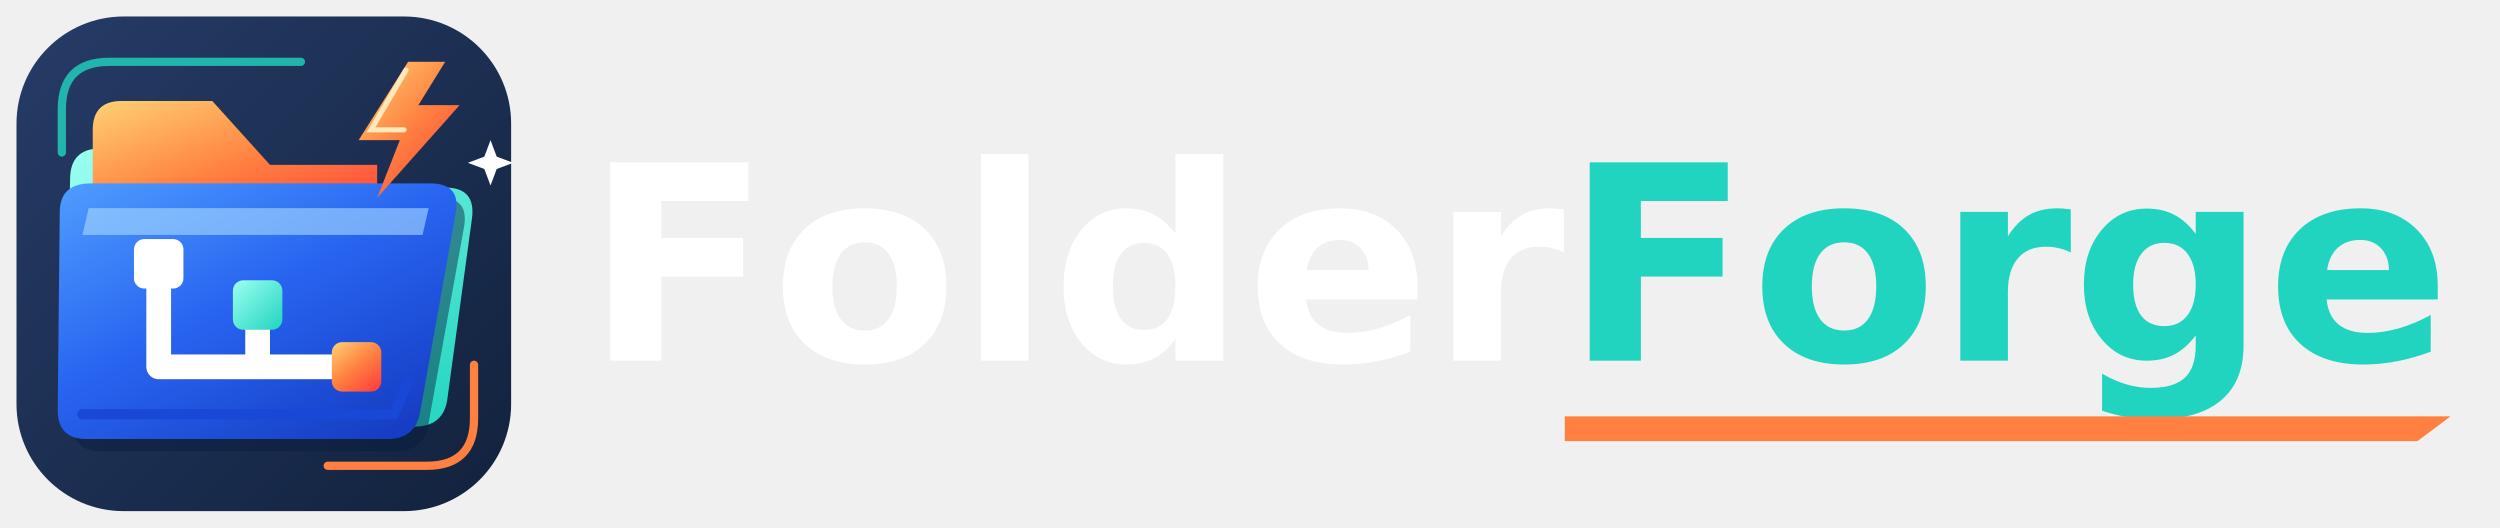
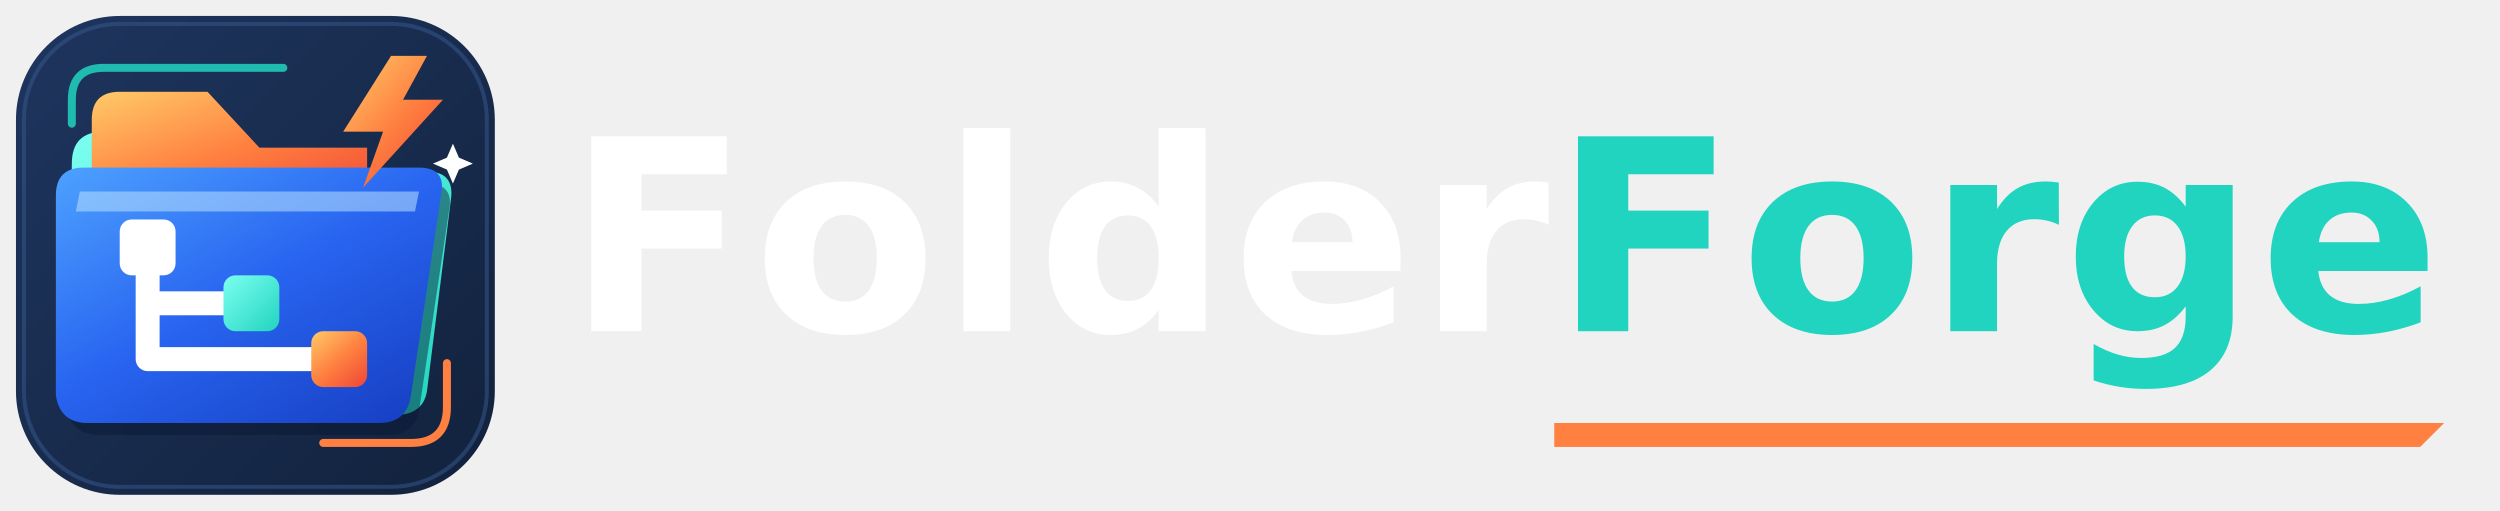
- <svg xmlns="http://www.w3.org/2000/svg" viewBox="0 0 1213 256" width="1213" height="256" role="img" aria-label="FolderForge vit">
+ <svg xmlns="http://www.w3.org/2000/svg" viewBox="0 0 1253 256" width="1253" height="256" shape-rendering="geometricPrecision" role="img" aria-label="FolderForge vit">
  <defs>
    <linearGradient id="badge" x1="0" y1="0" x2="1" y2="1">
-       <stop stop-color="#263C67" />
+       <stop offset="0" stop-color="#1E355E" />
      <stop offset="1" stop-color="#12223D" />
    </linearGradient>
-     <linearGradient id="folder" x1="0" y1="0" x2="0.8" y2="1">
-       <stop stop-color="#4F9DFF" />
-       <stop offset="0.5" stop-color="#2864F0" />
-       <stop offset="1" stop-color="#163EC4" />
+     <linearGradient id="folder" x1="0" y1="0" x2="0.85" y2="1">
+       <stop offset="0" stop-color="#4DA1FF" />
+       <stop offset="0.52" stop-color="#2864F0" />
+       <stop offset="1" stop-color="#1842C6" />
    </linearGradient>
    <linearGradient id="edge" x1="0" y1="0" x2="1" y2="1">
-       <stop stop-color="#9CFFF1" />
+       <stop offset="0" stop-color="#7CFFF0" />
      <stop offset="1" stop-color="#21D4BF" />
    </linearGradient>
-     <linearGradient id="ember" x1="0" y1="0" x2="0.8" y2="1">
-       <stop stop-color="#FFD174" />
+     <linearGradient id="ember" x1="0" y1="0" x2="0.85" y2="1">
+       <stop offset="0" stop-color="#FFCA68" />
      <stop offset="0.55" stop-color="#FF8040" />
-       <stop offset="1" stop-color="#FF453D" />
+       <stop offset="1" stop-color="#F04E37" />
    </linearGradient>
  </defs>
-   <rect x="8" y="8" width="240" height="240" rx="52" fill="url(#badge)" />
-   <path d="M30 74V53Q30 30 53 30H146" fill="none" stroke="#21D4BF" stroke-width="4" stroke-linecap="round" opacity="0.8" />
-   <path d="M230 177V203Q230 226 207 226H159" fill="none" stroke="#FF8040" stroke-width="4" stroke-linecap="round" />
-   <path d="M34 87Q34 72 49 72H102L126 91H216Q231 91 229 106L217 194Q215 207 201 207H46Q32 207 32 193Z" fill="url(#edge)" />
-   <path d="M45 97V63Q45 49 59 49H103L131 80H183V112Z" fill="url(#ember)" />
-   <path d="M36 110Q36 96 50 96H214Q228 96 225 111L208 205Q206 219 192 219H49Q35 219 35 205Z" fill="#071A3C" opacity="0.45" />
-   <path d="M29 103Q29 89 44 89H209Q224 89 221 104L204 199Q202 213 188 213H42Q28 213 28 199Z" fill="url(#folder)" />
-   <path d="M43 101H208L205 114H40Z" fill="#A5D7FF" opacity="0.62" />
-   <path d="M40 201H191L198 185" fill="none" stroke="#1948D6" stroke-width="5" stroke-linecap="round" />
-   <path d="M77 128V178H173M125 148V178" fill="none" stroke="#FFFFFF" stroke-width="12" stroke-linecap="round" stroke-linejoin="round" />
-   <rect x="65" y="116" width="24" height="24" rx="5" fill="#FFFFFF" />
-   <rect x="113" y="136" width="24" height="24" rx="5" fill="url(#edge)" />
-   <rect x="161" y="166" width="24" height="24" rx="5" fill="url(#ember)" />
-   <path d="M198 30L174 68H194L183 96L223 51H203L216 30Z" fill="url(#ember)" />
-   <path d="M197 34L180 63H196" fill="none" stroke="#FFE9BC" stroke-width="2.5" stroke-linecap="round" />
-   <path d="M238 68L241 76L249 79L241 82L238 90L235 82L227 79L235 76Z" fill="#FFFFFF" />
-   <g transform="translate(284 175) scale(0.06445312 -0.06445312)" fill="#FFFFFF">
-     <path fill="#FFFFFF" transform="translate(0 0)" d="M188 1493H1227V1202H573V924H1188V633H573V0H188Z" />
-     <path fill="#FFFFFF" transform="translate(1399 0)" d="M705 891Q586 891 523.5 805.5Q461 720 461 559Q461 398 523.5 312.5Q586 227 705 227Q822 227 884.0 312.5Q946 398 946 559Q946 720 884.0 805.5Q822 891 705 891ZM705 1147Q994 1147 1156.5 991.0Q1319 835 1319 559Q1319 283 1156.5 127.0Q994 -29 705 -29Q415 -29 251.5 127.0Q88 283 88 559Q88 835 251.5 991.0Q415 1147 705 1147Z" />
-     <path fill="#FFFFFF" transform="translate(2806 0)" d="M172 1556H530V0H172Z" />
-     <path fill="#FFFFFF" transform="translate(3508 0)" d="M934 956V1556H1294V0H934V162Q860 63 771.0 17.0Q682 -29 565 -29Q358 -29 225.0 135.5Q92 300 92 559Q92 818 225.0 982.5Q358 1147 565 1147Q681 1147 770.5 1100.5Q860 1054 934 956ZM698 231Q813 231 873.5 315.0Q934 399 934 559Q934 719 873.5 803.0Q813 887 698 887Q584 887 523.5 803.0Q463 719 463 559Q463 399 523.5 315.0Q584 231 698 231Z" />
-     <path fill="#FFFFFF" transform="translate(4974 0)" d="M1290 563V461H453Q466 335 544.0 272.0Q622 209 762 209Q875 209 993.5 242.5Q1112 276 1237 344V68Q1110 20 983.0 -4.5Q856 -29 729 -29Q425 -29 256.5 125.5Q88 280 88 559Q88 833 253.5 990.0Q419 1147 709 1147Q973 1147 1131.5 988.0Q1290 829 1290 563ZM922 682Q922 784 862.5 846.5Q803 909 707 909Q603 909 538.0 850.5Q473 792 457 682Z" />
-     <path fill="#FFFFFF" transform="translate(6363 0)" d="M1004 815Q957 837 910.5 847.5Q864 858 817 858Q679 858 604.5 769.5Q530 681 530 516V0H172V1120H530V936Q599 1046 688.5 1096.5Q778 1147 903 1147Q921 1147 942.0 1145.5Q963 1144 1003 1139Z" />
-     <path fill="#21D4BF" transform="translate(7373 0)" d="M188 1493H1227V1202H573V924H1188V633H573V0H188Z" />
-     <path fill="#21D4BF" transform="translate(8772 0)" d="M705 891Q586 891 523.5 805.5Q461 720 461 559Q461 398 523.5 312.5Q586 227 705 227Q822 227 884.0 312.5Q946 398 946 559Q946 720 884.0 805.5Q822 891 705 891ZM705 1147Q994 1147 1156.5 991.0Q1319 835 1319 559Q1319 283 1156.5 127.0Q994 -29 705 -29Q415 -29 251.5 127.0Q88 283 88 559Q88 835 251.5 991.0Q415 1147 705 1147Z" />
-     <path fill="#21D4BF" transform="translate(10179 0)" d="M1004 815Q957 837 910.5 847.5Q864 858 817 858Q679 858 604.5 769.5Q530 681 530 516V0H172V1120H530V936Q599 1046 688.5 1096.5Q778 1147 903 1147Q921 1147 942.0 1145.5Q963 1144 1003 1139Z" />
-     <path fill="#21D4BF" transform="translate(11189 0)" d="M934 190Q860 92 771.0 46.0Q682 0 565 0Q360 0 226.0 161.5Q92 323 92 573Q92 824 226.0 984.5Q360 1145 565 1145Q682 1145 771.0 1099.0Q860 1053 934 954V1120H1294V113Q1294 -157 1123.5 -299.5Q953 -442 629 -442Q524 -442 426.0 -426.0Q328 -410 229 -377V-98Q323 -152 413.0 -178.5Q503 -205 594 -205Q770 -205 852.0 -128.0Q934 -51 934 113ZM698 887Q587 887 525.0 805.0Q463 723 463 573Q463 419 523.0 339.5Q583 260 698 260Q810 260 872.0 342.0Q934 424 934 573Q934 723 872.0 805.0Q810 887 698 887Z" />
-     <path fill="#21D4BF" transform="translate(12655 0)" d="M1290 563V461H453Q466 335 544.0 272.0Q622 209 762 209Q875 209 993.5 242.5Q1112 276 1237 344V68Q1110 20 983.0 -4.5Q856 -29 729 -29Q425 -29 256.5 125.5Q88 280 88 559Q88 833 253.5 990.0Q419 1147 709 1147Q973 1147 1131.5 988.0Q1290 829 1290 563ZM922 682Q922 784 862.5 846.5Q803 909 707 909Q603 909 538.0 850.5Q473 792 457 682Z" />
+   <rect id="symbol-badge" x="8" y="8" width="240" height="240" rx="52" fill="url(#badge)" />
+   <rect id="symbol-badge-rim" x="12" y="12" width="232" height="232" rx="48" fill="none" stroke="#35558A" stroke-width="2" opacity="0.55" />
+   <path id="symbol-accent-top" d="M36 62V50Q36 34 52 34H142" fill="none" stroke="#21D4BF" stroke-width="4" stroke-linecap="round" opacity="0.85" />
+   <path id="symbol-accent-bottom" d="M224 182V204Q224 222 206 222H162" fill="none" stroke="#FF8040" stroke-width="4" stroke-linecap="round" />
+   <path id="symbol-back-plate" d="M36 82Q36 66 52 66H104L128 86H214Q228 86 226 100L214 196Q212 208 198 208H48Q34 208 34 194Z" fill="url(#edge)" />
+   <path id="symbol-forge-tab" d="M46 92V60Q46 46 60 46H104L130 74H184V104Z" fill="url(#ember)" />
+   <path id="symbol-folder-shadow" d="M34 106Q34 92 48 92H214Q228 92 225 106L210 206Q208 218 194 218H50Q36 218 34 206Z" fill="#081631" opacity="0.46" />
+   <path id="symbol-folder-front" d="M28 98Q28 84 42 84H210Q224 84 221 98L206 198Q204 212 190 212H44Q30 212 28 198Z" fill="url(#folder)" />
+   <path id="symbol-folder-bevel" d="M40 96H210L208 106H38Z" fill="#B8E0FF" opacity="0.55" />
+   <path id="symbol-tree-lines" d="M74 124V180H168M74 152H124" fill="none" stroke="#FFFFFF" stroke-width="12" stroke-linecap="round" stroke-linejoin="round" />
+   <rect id="symbol-node-root" x="60" y="110" width="28" height="28" rx="6" fill="#FFFFFF" />
+   <rect id="symbol-node-mid" x="112" y="138" width="28" height="28" rx="6" fill="url(#edge)" />
+   <rect id="symbol-node-leaf" x="156" y="166" width="28" height="28" rx="6" fill="url(#ember)" />
+   <path id="symbol-forge-bolt" d="M196 28L172 66H192L182 94L222 50H202L214 28Z" fill="url(#ember)" />
+   <path id="symbol-forge-spark" d="M227 72L230 79L237 82L230 85L227 92L224 85L217 82L224 79Z" fill="#FFFFFF" />
+   <g id="wordmark-folderforge" transform="translate(284 166) scale(0.06542969 -0.06542969)" fill="#FFFFFF">
+     <path id="glyph-0-F" fill="#FFFFFF" transform="translate(0 0)" d="M188 1493H1227V1202H573V924H1188V633H573V0H188Z" />
+     <path id="glyph-1-o" fill="#FFFFFF" transform="translate(1430 0)" d="M705 891Q586 891 523.5 805.5Q461 720 461 559Q461 398 523.5 312.5Q586 227 705 227Q822 227 884.0 312.5Q946 398 946 559Q946 720 884.0 805.5Q822 891 705 891ZM705 1147Q994 1147 1156.5 991.0Q1319 835 1319 559Q1319 283 1156.5 127.0Q994 -29 705 -29Q415 -29 251.5 127.0Q88 283 88 559Q88 835 251.5 991.0Q415 1147 705 1147Z" />
+     <path id="glyph-2-l" fill="#FFFFFF" transform="translate(2868 0)" d="M172 1556H530V0H172Z" />
+     <path id="glyph-3-d" fill="#FFFFFF" transform="translate(3601 0)" d="M934 956V1556H1294V0H934V162Q860 63 771.0 17.0Q682 -29 565 -29Q358 -29 225.0 135.5Q92 300 92 559Q92 818 225.0 982.5Q358 1147 565 1147Q681 1147 770.5 1100.5Q860 1054 934 956ZM698 231Q813 231 873.5 315.0Q934 399 934 559Q934 719 873.5 803.0Q813 887 698 887Q584 887 523.5 803.0Q463 719 463 559Q463 399 523.5 315.0Q584 231 698 231Z" />
+     <path id="glyph-4-e" fill="#FFFFFF" transform="translate(5098 0)" d="M1290 563V461H453Q466 335 544.0 272.0Q622 209 762 209Q875 209 993.5 242.5Q1112 276 1237 344V68Q1110 20 983.0 -4.5Q856 -29 729 -29Q425 -29 256.5 125.5Q88 280 88 559Q88 833 253.5 990.0Q419 1147 709 1147Q973 1147 1131.5 988.0Q1290 829 1290 563ZM922 682Q922 784 862.5 846.5Q803 909 707 909Q603 909 538.0 850.5Q473 792 457 682Z" />
+     <path id="glyph-5-r" fill="#FFFFFF" transform="translate(6518 0)" d="M1004 815Q957 837 910.5 847.5Q864 858 817 858Q679 858 604.5 769.5Q530 681 530 516V0H172V1120H530V936Q599 1046 688.5 1096.5Q778 1147 903 1147Q921 1147 942.0 1145.5Q963 1144 1003 1139Z" />
+     <path id="glyph-6-F" fill="#21D4BF" transform="translate(7559 0)" d="M188 1493H1227V1202H573V924H1188V633H573V0H188Z" />
+     <path id="glyph-7-o" fill="#21D4BF" transform="translate(8989 0)" d="M705 891Q586 891 523.5 805.5Q461 720 461 559Q461 398 523.5 312.5Q586 227 705 227Q822 227 884.0 312.5Q946 398 946 559Q946 720 884.0 805.5Q822 891 705 891ZM705 1147Q994 1147 1156.5 991.0Q1319 835 1319 559Q1319 283 1156.5 127.0Q994 -29 705 -29Q415 -29 251.5 127.0Q88 283 88 559Q88 835 251.5 991.0Q415 1147 705 1147Z" />
+     <path id="glyph-8-r" fill="#21D4BF" transform="translate(10427 0)" d="M1004 815Q957 837 910.5 847.5Q864 858 817 858Q679 858 604.5 769.5Q530 681 530 516V0H172V1120H530V936Q599 1046 688.5 1096.5Q778 1147 903 1147Q921 1147 942.0 1145.5Q963 1144 1003 1139Z" />
+     <path id="glyph-9-g" fill="#21D4BF" transform="translate(11468 0)" d="M934 190Q860 92 771.0 46.0Q682 0 565 0Q360 0 226.0 161.5Q92 323 92 573Q92 824 226.0 984.5Q360 1145 565 1145Q682 1145 771.0 1099.0Q860 1053 934 954V1120H1294V113Q1294 -157 1123.5 -299.5Q953 -442 629 -442Q524 -442 426.0 -426.0Q328 -410 229 -377V-98Q323 -152 413.0 -178.5Q503 -205 594 -205Q770 -205 852.0 -128.0Q934 -51 934 113ZM698 887Q587 887 525.0 805.0Q463 723 463 573Q463 419 523.0 339.5Q583 260 698 260Q810 260 872.0 342.0Q934 424 934 573Q934 723 872.0 805.0Q810 887 698 887Z" />
+     <path id="glyph-10-e" fill="#21D4BF" transform="translate(12965 0)" d="M1290 563V461H453Q466 335 544.0 272.0Q622 209 762 209Q875 209 993.5 242.5Q1112 276 1237 344V68Q1110 20 983.0 -4.5Q856 -29 729 -29Q425 -29 256.5 125.5Q88 280 88 559Q88 833 253.5 990.0Q419 1147 709 1147Q973 1147 1131.5 988.0Q1290 829 1290 563ZM922 682Q922 784 862.5 846.5Q803 909 707 909Q603 909 538.0 850.5Q473 792 457 682Z" />
  </g>
-   <path d="M759.213 202H1189L1173 214H759.213Z" fill="#FF8040" />
+   <path id="wordmark-underline" d="M779 212H1225L1213 224H779Z" fill="#FF8040" />
</svg>
